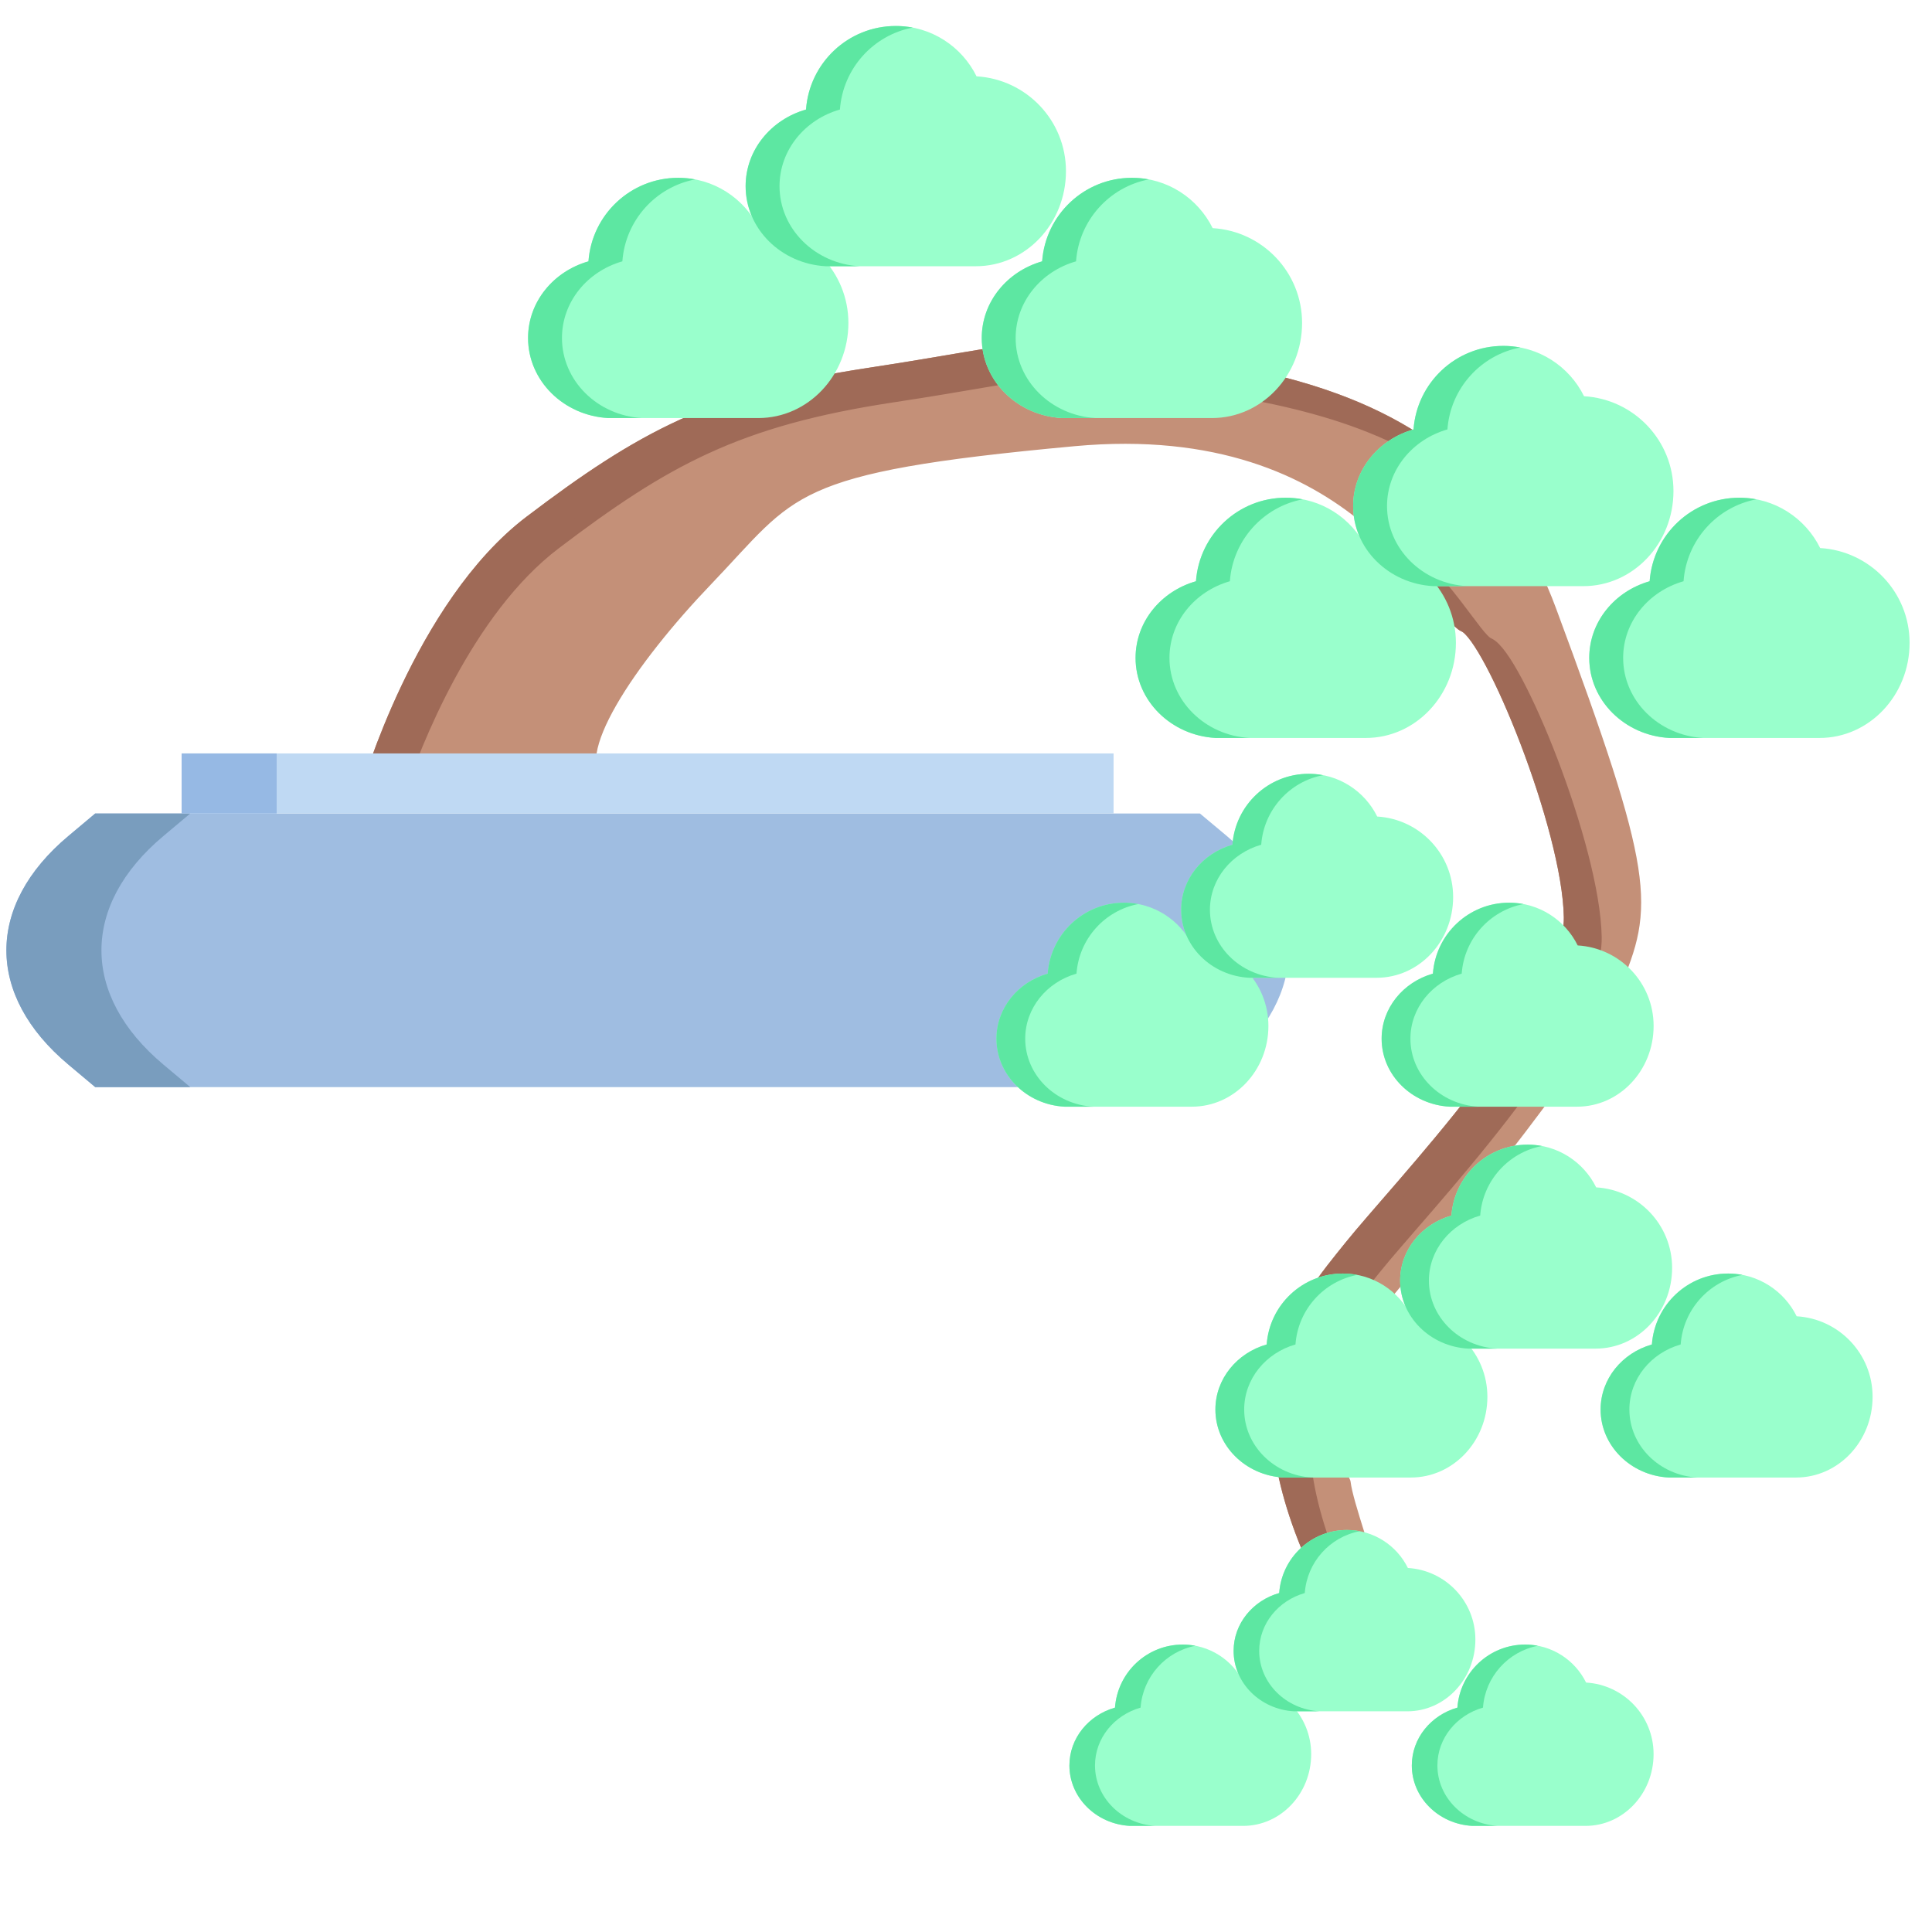
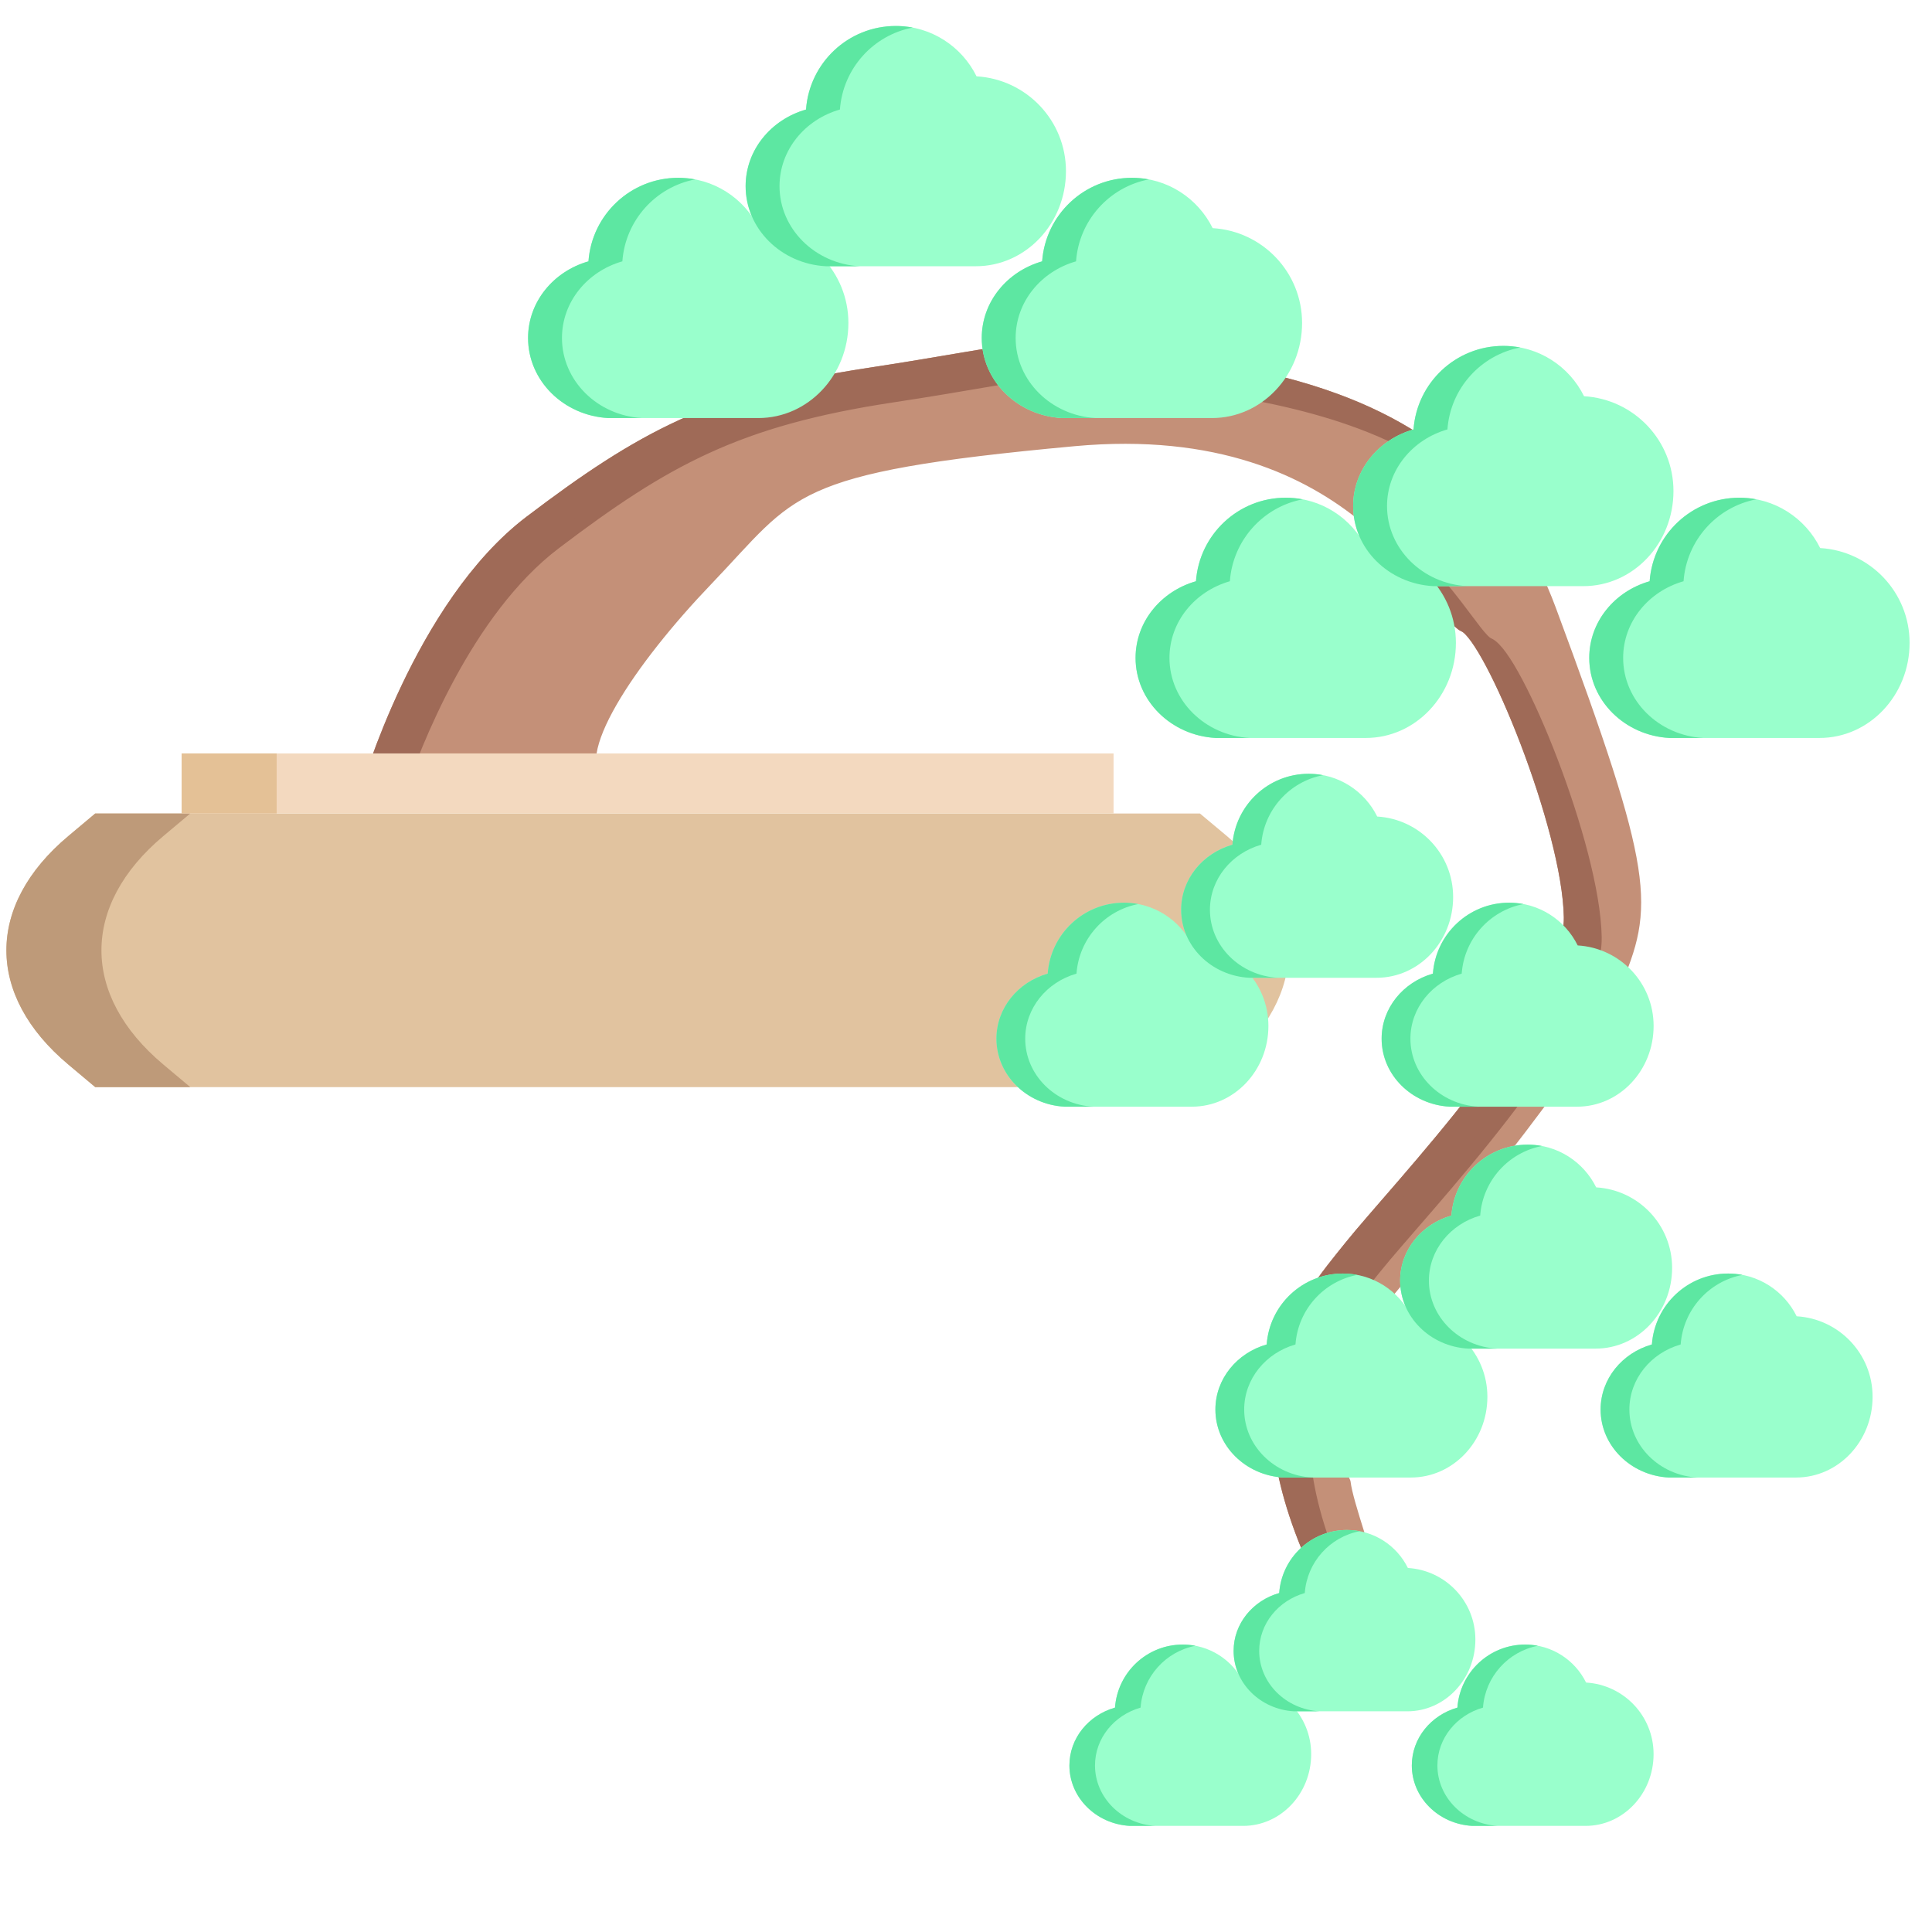
<svg xmlns="http://www.w3.org/2000/svg" width="500" height="500" viewBox="0 0 132.292 132.292" version="1.1" id="svg2515">
  <defs id="defs2512">
    <marker style="overflow:visible" id="Arrow1Sstart" refX="0.0" refY="0.0" orient="auto">
      <path transform="scale(0.2) translate(6,0)" style="fill-rule:evenodd;fill:context-stroke;stroke:context-stroke;stroke-width:1.0pt" d="M 0.0,0.0 L 5.0,-5.0 L -12.5,0.0 L 5.0,5.0 L 0.0,0.0 z " id="path24092" />
    </marker>
    <marker style="overflow:visible" id="Arrow1Mstart" refX="0.0" refY="0.0" orient="auto">
      <path transform="scale(0.4) translate(10,0)" style="fill-rule:evenodd;fill:context-stroke;stroke:context-stroke;stroke-width:1.0pt" d="M 0.0,0.0 L 5.0,-5.0 L -12.5,0.0 L 5.0,5.0 L 0.0,0.0 z " id="path24086" />
    </marker>
    <marker style="overflow:visible" id="Arrow1Lstart" refX="0.0" refY="0.0" orient="auto">
      <path transform="scale(0.8) translate(12.5,0)" style="fill-rule:evenodd;fill:context-stroke;stroke:context-stroke;stroke-width:1.0pt" d="M 0.0,0.0 L 5.0,-5.0 L -12.5,0.0 L 5.0,5.0 L 0.0,0.0 z " id="path24080" />
    </marker>
    <marker style="overflow:visible;" id="Arrow1Lend" refX="0.0" refY="0.0" orient="auto">
      <path transform="scale(0.8) rotate(180) translate(12.5,0)" style="fill-rule:evenodd;fill:context-stroke;stroke:context-stroke;stroke-width:1.0pt;" d="M 0.0,0.0 L 5.0,-5.0 L -12.5,0.0 L 5.0,5.0 L 0.0,0.0 z " id="path24083" />
    </marker>
  </defs>
  <g id="g17992" style="display:inline">
    <g id="g17906" transform="translate(124.6887,23.38778)">
      <path style="fill:#c49078;fill-opacity:1;stroke:#c49078;stroke-width:1;stroke-linecap:round;stroke-linejoin:round;stroke-miterlimit:4;stroke-dasharray:none;stroke-opacity:1" d="m -99.5,30.839 c 0,0 3.639,-12.736 11.176,-18.454 7.538,-5.718 12.497,-8.478 23.143,-10.087 10.646,-1.609 11.595,-2.514 19.483,-1.089 7.888,1.425 21.667,2.638 27.063,17.164 6.816,18.35 6.726,20.263 4.387,25.722 -2.339,5.458 -12.83,17.761 -15.335,20.793 -4.938,5.978 -5.458,8.317 -3.119,13.256 0.331,2.903 6.162,16.325 -1.302,6.779 -6.495,-13.277 -1.297,-18.995 1.822,-22.894 3.119,-3.899 15.179,-16.423 15.075,-22.613 -0.104,-6.19 -5.458,-19.234 -7.278,-20.013 -1.819,-0.78 -7.018,-14.555 -26.771,-12.736 -19.753,1.819 -19.234,3.379 -25.212,9.617 -5.153,5.377 -9.877,12.216 -7.278,14.035 2.599,1.819 -15.855,0.52 -15.855,0.52 z" id="path17902" />
      <path id="path17904" style="display:inline;fill:#9f6a57;fill-opacity:1;stroke:#9f6a57;stroke-width:3.78;stroke-linecap:round;stroke-linejoin:round;stroke-miterlimit:4;stroke-dasharray:none;stroke-opacity:1" d="m -198.508,1.9 c -11.866,0.222 -22.698,2.985 -47.846,6.785 -40.237,6.081 -58.981,16.513 -87.469,38.125 -28.488,21.612 -42.24,69.746 -42.24,69.746 0,0 4.051,0.251 7.529,0.463 4.265,-12.64 17.664,-47.52 40.734,-65.021 28.488,-21.612 47.234,-32.044 87.471,-38.125 40.237,-6.081 43.823,-9.501 73.637,-4.115 20.118,3.635 50.364,6.927 74.182,25.539 C -117.043,12.063 -150.858,8.517 -172.717,4.568 -183.897,2.549 -191.388,1.767 -198.508,1.9 Z m 85.471,47.498 c 12.09,11.36 17.784,22.611 20.875,23.936 6.876,2.947 27.112,52.246 27.506,75.641 0.394,23.395 -45.188,70.73 -56.977,85.465 -11.788,14.735 -31.437,36.348 -6.889,86.527 6.327,8.092 10.122,11.807 12.195,12.594 -1.725,-1.897 -3.752,-4.311 -6.172,-7.406 -24.548,-50.18 -4.9,-71.792 6.889,-86.527 11.788,-14.735 57.37,-62.07 56.977,-85.465 C -59.027,130.767 -79.262,81.469 -86.139,78.521 -89.703,76.994 -96.725,62.271 -113.037,49.398 Z" transform="scale(0.2645833)" />
    </g>
-     <g id="g1638-6-6-3-4-6-4" transform="matrix(0.4647175,0,0,-0.2589122,-410.0901,410.3057)" style="display:inline">
-       <path d="m 1063.22,1363.63 -3.97,5.96 H 896.482 l -3.956,-5.96 c -12.178,-18.31 -12.178,-42.14 0,-60.45 l 3.956,-5.96 h 162.768 l 3.97,5.96 c 12.17,18.31 12.17,42.14 0,60.45" style="fill:#9fbde1;fill-opacity:1;fill-rule:nonzero;stroke:none;stroke-width:0.1" id="path314-0-6-3-2-4-8-7" />
-       <path d="m 909.212,1385.47 h 137.318 v -15.88 H 909.212 v 15.88" style="fill:#bfd9f3;fill-opacity:1;fill-rule:nonzero;stroke:none;stroke-width:0.1" id="path316-2-3-7-7-5-4" />
-       <path d="m 906.53,1363.63 3.957,5.96 h -14.005 l -3.956,-5.96 c -12.178,-18.31 -12.178,-42.14 0,-60.45 l 3.956,-5.96 h 14.005 l -3.957,5.96 c -12.177,18.31 -12.177,42.14 0,60.45" style="fill:#799dbe;fill-opacity:1;fill-rule:nonzero;stroke:none;stroke-width:0.1" id="path326-2-6-9-2-8-2" />
-       <path d="m 909.212,1385.47 h 14.005 v -15.88 h -14.005 v 15.88" style="fill:#96b9e4;fill-opacity:1;fill-rule:nonzero;stroke:none;stroke-width:0.1" id="path328-0-1-8-2-8-9" />
+     <g id="g1638-6-9" transform="matrix(0.4647175,0,0,-0.2589122,-410.0901,410.3057)" style="display:inline">
+       <path d="m 1063.22,1363.63 -3.97,5.96 H 896.482 l -3.956,-5.96 c -12.178,-18.31 -12.178,-42.14 0,-60.45 l 3.956,-5.96 h 162.768 l 3.97,5.96 c 12.17,18.31 12.17,42.14 0,60.45" style="fill:#e1c39f;fill-opacity:1;fill-rule:nonzero;stroke:none;stroke-width:0.1" id="path314-0-6-2" />
+       <path d="m 909.212,1385.47 h 137.318 v -15.88 H 909.212 v 15.88" style="fill:#f3d9bf;fill-opacity:1;fill-rule:nonzero;stroke:none;stroke-width:0.1" id="path316-2-8" />
+       <path d="m 906.53,1363.63 3.957,5.96 h -14.005 l -3.956,-5.96 c -12.178,-18.31 -12.178,-42.14 0,-60.45 l 3.956,-5.96 h 14.005 l -3.957,5.96 c -12.177,18.31 -12.177,42.14 0,60.45" style="fill:#be9a79;fill-opacity:1;fill-rule:nonzero;stroke:none;stroke-width:0.1" id="path326-2-5" />
+       <path d="m 909.212,1385.47 h 14.005 v -15.88 h -14.005 v 15.88" style="fill:#e4c196;fill-opacity:1;fill-rule:nonzero;stroke:none;stroke-width:0.1" id="path328-0-85" />
    </g>
    <g id="g22226-7-9-2-1-7-1-9-9" transform="matrix(0.5483551,0,0,0.5483551,-17.07417,-24.52514)" style="display:inline">
      <g id="g22138-0-2-3-3-8-5-6-7" transform="translate(-26.83346,54.4428)">
        <g id="Page-1-8-2-4-6-9-2-5-2-6" stroke="none" stroke-width="1" fill="none" fill-rule="evenodd" style="fill:#81cc29;fill-opacity:1" transform="matrix(1.25,0,0,1.25,123.9116,12.48554)">
          <g id="Icon-Set-Filled-29-3-8-1-3-1-6-7" transform="translate(-519,-781)" fill="#000000" style="fill:#81cc29;fill-opacity:1">
            <path d="M 542.067,786.028 C 540.599,783.053 537.543,781 534,781 c -4.749,0 -8.63,3.682 -8.967,8.345 C 521.542,790.34 519,793.39 519,797 c 0,4.26 3.54,7.755 8,8 h 15 c 4.966,0 9,-4.253 9,-9.5 0,-5.056 -3.951,-9.177 -8.933,-9.472" id="cloud-6-3-9-3-3-5-0-9" style="fill:#99ffcc;fill-opacity:1" />
          </g>
        </g>
        <path id="cloud-7-3-9-3-2-2-1-5-4" style="fill:#5de7a2;fill-opacity:1;fill-rule:evenodd;stroke:none;stroke-width:1.25" d="m 142.661,12.485 c -5.936,0 -10.787,4.603 -11.209,10.431 -4.364,1.244 -7.542,5.056 -7.542,9.569 0,5.325 4.425,9.694 10,10 h 4.234 c -5.575,-0.306 -10,-4.675 -10,-10 0,-4.512 3.178,-8.325 7.542,-9.569 0.37,-5.117 4.154,-9.289 9.09,-10.231 -0.685,-0.131 -1.391,-0.201 -2.115,-0.201 z" />
      </g>
      <g id="g22138-4-6-3-7-9-4-4-0-3" transform="translate(0.334019,35.48481)" style="display:inline">
        <g id="Page-1-8-0-8-6-2-5-8-5-9-8" stroke="none" stroke-width="1" fill="none" fill-rule="evenodd" style="fill:#81cc29;fill-opacity:1" transform="matrix(1.25,0,0,1.25,123.9116,12.48554)">
          <g id="Icon-Set-Filled-2-7-9-1-2-5-8-4-8" transform="translate(-519,-781)" fill="#000000" style="fill:#81cc29;fill-opacity:1">
            <path d="M 542.067,786.028 C 540.599,783.053 537.543,781 534,781 c -4.749,0 -8.63,3.682 -8.967,8.345 C 521.542,790.34 519,793.39 519,797 c 0,4.26 3.54,7.755 8,8 h 15 c 4.966,0 9,-4.253 9,-9.5 0,-5.056 -3.951,-9.177 -8.933,-9.472" id="cloud-1-4-0-9-8-7-3-6-5" style="fill:#99ffcc;fill-opacity:1" />
          </g>
        </g>
        <path id="cloud-7-8-8-3-7-8-5-1-6-2" style="fill:#5de7a2;fill-opacity:1;fill-rule:evenodd;stroke:none;stroke-width:1.25" d="m 142.661,12.485 c -5.936,0 -10.787,4.603 -11.209,10.431 -4.364,1.244 -7.542,5.056 -7.542,9.569 0,5.325 4.425,9.694 10,10 h 4.234 c -5.575,-0.306 -10,-4.675 -10,-10 0,-4.512 3.178,-8.325 7.542,-9.569 0.37,-5.117 4.154,-9.289 9.09,-10.231 -0.685,-0.131 -1.391,-0.201 -2.115,-0.201 z" />
      </g>
      <g id="g22138-5-3-3-7-3-8-2-5-5" transform="translate(29.81882,54.44262)" style="display:inline">
        <g id="Page-1-8-4-1-3-5-1-2-5-5-3" stroke="none" stroke-width="1" fill="none" fill-rule="evenodd" style="fill:#81cc29;fill-opacity:1" transform="matrix(1.25,0,0,1.25,123.9116,12.48554)">
          <g id="Icon-Set-Filled-8-8-5-8-2-7-4-6-28" transform="translate(-519,-781)" fill="#000000" style="fill:#81cc29;fill-opacity:1">
            <path d="M 542.067,786.028 C 540.599,783.053 537.543,781 534,781 c -4.749,0 -8.63,3.682 -8.967,8.345 C 521.542,790.34 519,793.39 519,797 c 0,4.26 3.54,7.755 8,8 h 15 c 4.966,0 9,-4.253 9,-9.5 0,-5.056 -3.951,-9.177 -8.933,-9.472" id="cloud-3-11-3-0-3-6-8-6-4" style="fill:#99ffcc;fill-opacity:1" />
          </g>
        </g>
        <path id="cloud-7-4-4-6-2-0-5-8-0-0" style="fill:#5de7a2;fill-opacity:1;fill-rule:evenodd;stroke:none;stroke-width:1.25" d="m 142.661,12.485 c -5.936,0 -10.787,4.603 -11.209,10.431 -4.364,1.244 -7.542,5.056 -7.542,9.569 0,5.325 4.425,9.694 10,10 h 4.234 c -5.575,-0.306 -10,-4.675 -10,-10 0,-4.512 3.178,-8.325 7.542,-9.569 0.37,-5.117 4.154,-9.289 9.09,-10.231 -0.685,-0.131 -1.391,-0.201 -2.115,-0.201 z" />
      </g>
    </g>
    <g id="g22226-7-9-2-1-7-1-9-7" transform="matrix(0.5483551,0,0,0.5483551,24.52422,-2.619694)" style="display:inline">
      <g id="g22138-0-2-3-3-8-5-6-0" transform="translate(-26.83346,54.4428)">
        <g id="Page-1-8-2-4-6-9-2-5-2-0" stroke="none" stroke-width="1" fill="none" fill-rule="evenodd" style="fill:#81cc29;fill-opacity:1" transform="matrix(1.25,0,0,1.25,123.9116,12.48554)">
          <g id="Icon-Set-Filled-29-3-8-1-3-1-6-1" transform="translate(-519,-781)" fill="#000000" style="fill:#81cc29;fill-opacity:1">
            <path d="M 542.067,786.028 C 540.599,783.053 537.543,781 534,781 c -4.749,0 -8.63,3.682 -8.967,8.345 C 521.542,790.34 519,793.39 519,797 c 0,4.26 3.54,7.755 8,8 h 15 c 4.966,0 9,-4.253 9,-9.5 0,-5.056 -3.951,-9.177 -8.933,-9.472" id="cloud-6-3-9-3-3-5-0-1" style="fill:#99ffcc;fill-opacity:1" />
          </g>
        </g>
        <path id="cloud-7-3-9-3-2-2-1-5-6" style="fill:#5de7a2;fill-opacity:1;fill-rule:evenodd;stroke:none;stroke-width:1.25" d="m 142.661,12.485 c -5.936,0 -10.787,4.603 -11.209,10.431 -4.364,1.244 -7.542,5.056 -7.542,9.569 0,5.325 4.425,9.694 10,10 h 4.234 c -5.575,-0.306 -10,-4.675 -10,-10 0,-4.512 3.178,-8.325 7.542,-9.569 0.37,-5.117 4.154,-9.289 9.09,-10.231 -0.685,-0.131 -1.391,-0.201 -2.115,-0.201 z" />
      </g>
      <g id="g22138-4-6-3-7-9-4-4-0-35" transform="translate(0.334019,35.48481)" style="display:inline">
        <g id="Page-1-8-0-8-6-2-5-8-5-9-3" stroke="none" stroke-width="1" fill="none" fill-rule="evenodd" style="fill:#81cc29;fill-opacity:1" transform="matrix(1.25,0,0,1.25,123.9116,12.48554)">
          <g id="Icon-Set-Filled-2-7-9-1-2-5-8-4-87" transform="translate(-519,-781)" fill="#000000" style="fill:#81cc29;fill-opacity:1">
            <path d="M 542.067,786.028 C 540.599,783.053 537.543,781 534,781 c -4.749,0 -8.63,3.682 -8.967,8.345 C 521.542,790.34 519,793.39 519,797 c 0,4.26 3.54,7.755 8,8 h 15 c 4.966,0 9,-4.253 9,-9.5 0,-5.056 -3.951,-9.177 -8.933,-9.472" id="cloud-1-4-0-9-8-7-3-6-6" style="fill:#99ffcc;fill-opacity:1" />
          </g>
        </g>
        <path id="cloud-7-8-8-3-7-8-5-1-6-1" style="fill:#5de7a2;fill-opacity:1;fill-rule:evenodd;stroke:none;stroke-width:1.25" d="m 142.661,12.485 c -5.936,0 -10.787,4.603 -11.209,10.431 -4.364,1.244 -7.542,5.056 -7.542,9.569 0,5.325 4.425,9.694 10,10 h 4.234 c -5.575,-0.306 -10,-4.675 -10,-10 0,-4.512 3.178,-8.325 7.542,-9.569 0.37,-5.117 4.154,-9.289 9.09,-10.231 -0.685,-0.131 -1.391,-0.201 -2.115,-0.201 z" />
      </g>
      <g id="g22138-5-3-3-7-3-8-2-5-6" transform="translate(29.81882,54.44262)" style="display:inline">
        <g id="Page-1-8-4-1-3-5-1-2-5-5-9" stroke="none" stroke-width="1" fill="none" fill-rule="evenodd" style="fill:#81cc29;fill-opacity:1" transform="matrix(1.25,0,0,1.25,123.9116,12.48554)">
          <g id="Icon-Set-Filled-8-8-5-8-2-7-4-6-5" transform="translate(-519,-781)" fill="#000000" style="fill:#81cc29;fill-opacity:1">
            <path d="M 542.067,786.028 C 540.599,783.053 537.543,781 534,781 c -4.749,0 -8.63,3.682 -8.967,8.345 C 521.542,790.34 519,793.39 519,797 c 0,4.26 3.54,7.755 8,8 h 15 c 4.966,0 9,-4.253 9,-9.5 0,-5.056 -3.951,-9.177 -8.933,-9.472" id="cloud-3-11-3-0-3-6-8-6-1" style="fill:#99ffcc;fill-opacity:1" />
          </g>
        </g>
        <path id="cloud-7-4-4-6-2-0-5-8-0-02" style="fill:#5de7a2;fill-opacity:1;fill-rule:evenodd;stroke:none;stroke-width:1.25" d="m 142.661,12.485 c -5.936,0 -10.787,4.603 -11.209,10.431 -4.364,1.244 -7.542,5.056 -7.542,9.569 0,5.325 4.425,9.694 10,10 h 4.234 c -5.575,-0.306 -10,-4.675 -10,-10 0,-4.512 3.178,-8.325 7.542,-9.569 0.37,-5.117 4.154,-9.289 9.09,-10.231 -0.685,-0.131 -1.391,-0.201 -2.115,-0.201 z" />
      </g>
    </g>
    <g id="g22226-7-9-2-1-7-1-9-4" transform="matrix(0.4655845,0,0,0.4655845,23.03196,30.65082)" style="display:inline">
      <g id="g22138-0-2-3-3-8-5-6-01" transform="translate(-26.83346,54.4428)">
        <g id="Page-1-8-2-4-6-9-2-5-2-7" stroke="none" stroke-width="1" fill="none" fill-rule="evenodd" style="fill:#81cc29;fill-opacity:1" transform="matrix(1.25,0,0,1.25,123.9116,12.48554)">
          <g id="Icon-Set-Filled-29-3-8-1-3-1-6-3" transform="translate(-519,-781)" fill="#000000" style="fill:#81cc29;fill-opacity:1">
            <path d="M 542.067,786.028 C 540.599,783.053 537.543,781 534,781 c -4.749,0 -8.63,3.682 -8.967,8.345 C 521.542,790.34 519,793.39 519,797 c 0,4.26 3.54,7.755 8,8 h 15 c 4.966,0 9,-4.253 9,-9.5 0,-5.056 -3.951,-9.177 -8.933,-9.472" id="cloud-6-3-9-3-3-5-0-0" style="fill:#99ffcc;fill-opacity:1" />
          </g>
        </g>
        <path id="cloud-7-3-9-3-2-2-1-5-7" style="fill:#5de7a2;fill-opacity:1;fill-rule:evenodd;stroke:none;stroke-width:1.25" d="m 142.661,12.485 c -5.936,0 -10.787,4.603 -11.209,10.431 -4.364,1.244 -7.542,5.056 -7.542,9.569 0,5.325 4.425,9.694 10,10 h 4.234 c -5.575,-0.306 -10,-4.675 -10,-10 0,-4.512 3.178,-8.325 7.542,-9.569 0.37,-5.117 4.154,-9.289 9.09,-10.231 -0.685,-0.131 -1.391,-0.201 -2.115,-0.201 z" />
      </g>
      <g id="g22138-4-6-3-7-9-4-4-0-42" transform="translate(0.334019,35.48481)" style="display:inline">
        <g id="Page-1-8-0-8-6-2-5-8-5-9-6" stroke="none" stroke-width="1" fill="none" fill-rule="evenodd" style="fill:#81cc29;fill-opacity:1" transform="matrix(1.25,0,0,1.25,123.9116,12.48554)">
          <g id="Icon-Set-Filled-2-7-9-1-2-5-8-4-3" transform="translate(-519,-781)" fill="#000000" style="fill:#81cc29;fill-opacity:1">
            <path d="M 542.067,786.028 C 540.599,783.053 537.543,781 534,781 c -4.749,0 -8.63,3.682 -8.967,8.345 C 521.542,790.34 519,793.39 519,797 c 0,4.26 3.54,7.755 8,8 h 15 c 4.966,0 9,-4.253 9,-9.5 0,-5.056 -3.951,-9.177 -8.933,-9.472" id="cloud-1-4-0-9-8-7-3-6-63" style="fill:#99ffcc;fill-opacity:1" />
          </g>
        </g>
        <path id="cloud-7-8-8-3-7-8-5-1-6-10" style="fill:#5de7a2;fill-opacity:1;fill-rule:evenodd;stroke:none;stroke-width:1.25" d="m 142.661,12.485 c -5.936,0 -10.787,4.603 -11.209,10.431 -4.364,1.244 -7.542,5.056 -7.542,9.569 0,5.325 4.425,9.694 10,10 h 4.234 c -5.575,-0.306 -10,-4.675 -10,-10 0,-4.512 3.178,-8.325 7.542,-9.569 0.37,-5.117 4.154,-9.289 9.09,-10.231 -0.685,-0.131 -1.391,-0.201 -2.115,-0.201 z" />
      </g>
      <g id="g22138-5-3-3-7-3-8-2-5-9" transform="translate(29.81882,54.44262)" style="display:inline">
        <g id="Page-1-8-4-1-3-5-1-2-5-5-7" stroke="none" stroke-width="1" fill="none" fill-rule="evenodd" style="fill:#81cc29;fill-opacity:1" transform="matrix(1.25,0,0,1.25,123.9116,12.48554)">
          <g id="Icon-Set-Filled-8-8-5-8-2-7-4-6-6" transform="translate(-519,-781)" fill="#000000" style="fill:#81cc29;fill-opacity:1">
            <path d="M 542.067,786.028 C 540.599,783.053 537.543,781 534,781 c -4.749,0 -8.63,3.682 -8.967,8.345 C 521.542,790.34 519,793.39 519,797 c 0,4.26 3.54,7.755 8,8 h 15 c 4.966,0 9,-4.253 9,-9.5 0,-5.056 -3.951,-9.177 -8.933,-9.472" id="cloud-3-11-3-0-3-6-8-6-7" style="fill:#99ffcc;fill-opacity:1" />
          </g>
        </g>
        <path id="cloud-7-4-4-6-2-0-5-8-0-9" style="fill:#5de7a2;fill-opacity:1;fill-rule:evenodd;stroke:none;stroke-width:1.25" d="m 142.661,12.485 c -5.936,0 -10.787,4.603 -11.209,10.431 -4.364,1.244 -7.542,5.056 -7.542,9.569 0,5.325 4.425,9.694 10,10 h 4.234 c -5.575,-0.306 -10,-4.675 -10,-10 0,-4.512 3.178,-8.325 7.542,-9.569 0.37,-5.117 4.154,-9.289 9.09,-10.231 -0.685,-0.131 -1.391,-0.201 -2.115,-0.201 z" />
      </g>
    </g>
    <g id="g22226-7-9-2-1-7-1-9-4-3" transform="matrix(0.4655845,0,0,0.4655845,38.02607,56.04397)" style="display:inline">
      <g id="g22138-0-2-3-3-8-5-6-01-8" transform="translate(-26.83346,54.4428)">
        <g id="Page-1-8-2-4-6-9-2-5-2-7-6" stroke="none" stroke-width="1" fill="none" fill-rule="evenodd" style="fill:#81cc29;fill-opacity:1" transform="matrix(1.25,0,0,1.25,123.9116,12.48554)">
          <g id="Icon-Set-Filled-29-3-8-1-3-1-6-3-2" transform="translate(-519,-781)" fill="#000000" style="fill:#81cc29;fill-opacity:1">
            <path d="M 542.067,786.028 C 540.599,783.053 537.543,781 534,781 c -4.749,0 -8.63,3.682 -8.967,8.345 C 521.542,790.34 519,793.39 519,797 c 0,4.26 3.54,7.755 8,8 h 15 c 4.966,0 9,-4.253 9,-9.5 0,-5.056 -3.951,-9.177 -8.933,-9.472" id="cloud-6-3-9-3-3-5-0-0-5" style="fill:#99ffcc;fill-opacity:1" />
          </g>
        </g>
        <path id="cloud-7-3-9-3-2-2-1-5-7-1" style="fill:#5de7a2;fill-opacity:1;fill-rule:evenodd;stroke:none;stroke-width:1.25" d="m 142.661,12.485 c -5.936,0 -10.787,4.603 -11.209,10.431 -4.364,1.244 -7.542,5.056 -7.542,9.569 0,5.325 4.425,9.694 10,10 h 4.234 c -5.575,-0.306 -10,-4.675 -10,-10 0,-4.512 3.178,-8.325 7.542,-9.569 0.37,-5.117 4.154,-9.289 9.09,-10.231 -0.685,-0.131 -1.391,-0.201 -2.115,-0.201 z" />
      </g>
      <g id="g22138-4-6-3-7-9-4-4-0-42-7" transform="translate(0.334019,35.48481)" style="display:inline">
        <g id="Page-1-8-0-8-6-2-5-8-5-9-6-9" stroke="none" stroke-width="1" fill="none" fill-rule="evenodd" style="fill:#81cc29;fill-opacity:1" transform="matrix(1.25,0,0,1.25,123.9116,12.48554)">
          <g id="Icon-Set-Filled-2-7-9-1-2-5-8-4-3-5" transform="translate(-519,-781)" fill="#000000" style="fill:#81cc29;fill-opacity:1">
            <path d="M 542.067,786.028 C 540.599,783.053 537.543,781 534,781 c -4.749,0 -8.63,3.682 -8.967,8.345 C 521.542,790.34 519,793.39 519,797 c 0,4.26 3.54,7.755 8,8 h 15 c 4.966,0 9,-4.253 9,-9.5 0,-5.056 -3.951,-9.177 -8.933,-9.472" id="cloud-1-4-0-9-8-7-3-6-63-2" style="fill:#99ffcc;fill-opacity:1" />
          </g>
        </g>
        <path id="cloud-7-8-8-3-7-8-5-1-6-10-8" style="fill:#5de7a2;fill-opacity:1;fill-rule:evenodd;stroke:none;stroke-width:1.25" d="m 142.661,12.485 c -5.936,0 -10.787,4.603 -11.209,10.431 -4.364,1.244 -7.542,5.056 -7.542,9.569 0,5.325 4.425,9.694 10,10 h 4.234 c -5.575,-0.306 -10,-4.675 -10,-10 0,-4.512 3.178,-8.325 7.542,-9.569 0.37,-5.117 4.154,-9.289 9.09,-10.231 -0.685,-0.131 -1.391,-0.201 -2.115,-0.201 z" />
      </g>
      <g id="g22138-5-3-3-7-3-8-2-5-9-2" transform="translate(29.81882,54.44262)" style="display:inline">
        <g id="Page-1-8-4-1-3-5-1-2-5-5-7-3" stroke="none" stroke-width="1" fill="none" fill-rule="evenodd" style="fill:#81cc29;fill-opacity:1" transform="matrix(1.25,0,0,1.25,123.9116,12.48554)">
          <g id="Icon-Set-Filled-8-8-5-8-2-7-4-6-6-6" transform="translate(-519,-781)" fill="#000000" style="fill:#81cc29;fill-opacity:1">
            <path d="M 542.067,786.028 C 540.599,783.053 537.543,781 534,781 c -4.749,0 -8.63,3.682 -8.967,8.345 C 521.542,790.34 519,793.39 519,797 c 0,4.26 3.54,7.755 8,8 h 15 c 4.966,0 9,-4.253 9,-9.5 0,-5.056 -3.951,-9.177 -8.933,-9.472" id="cloud-3-11-3-0-3-6-8-6-7-4" style="fill:#99ffcc;fill-opacity:1" />
          </g>
        </g>
        <path id="cloud-7-4-4-6-2-0-5-8-0-9-1" style="fill:#5de7a2;fill-opacity:1;fill-rule:evenodd;stroke:none;stroke-width:1.25" d="m 142.661,12.485 c -5.936,0 -10.787,4.603 -11.209,10.431 -4.364,1.244 -7.542,5.056 -7.542,9.569 0,5.325 4.425,9.694 10,10 h 4.234 c -5.575,-0.306 -10,-4.675 -10,-10 0,-4.512 3.178,-8.325 7.542,-9.569 0.37,-5.117 4.154,-9.289 9.09,-10.231 -0.685,-0.131 -1.391,-0.201 -2.115,-0.201 z" />
      </g>
    </g>
    <g id="g22226-7-9-2-1-7-1-9-4-8" transform="matrix(0.4138529,0,0,0.4138529,33.05154,84.91212)" style="display:inline">
      <g id="g22138-0-2-3-3-8-5-6-01-0" transform="translate(-26.83346,54.4428)">
        <g id="Page-1-8-2-4-6-9-2-5-2-7-2" stroke="none" stroke-width="1" fill="none" fill-rule="evenodd" style="fill:#81cc29;fill-opacity:1" transform="matrix(1.25,0,0,1.25,123.9116,12.48554)">
          <g id="Icon-Set-Filled-29-3-8-1-3-1-6-3-6" transform="translate(-519,-781)" fill="#000000" style="fill:#81cc29;fill-opacity:1">
            <path d="M 542.067,786.028 C 540.599,783.053 537.543,781 534,781 c -4.749,0 -8.63,3.682 -8.967,8.345 C 521.542,790.34 519,793.39 519,797 c 0,4.26 3.54,7.755 8,8 h 15 c 4.966,0 9,-4.253 9,-9.5 0,-5.056 -3.951,-9.177 -8.933,-9.472" id="cloud-6-3-9-3-3-5-0-0-53" style="fill:#99ffcc;fill-opacity:1" />
          </g>
        </g>
        <path id="cloud-7-3-9-3-2-2-1-5-7-3" style="fill:#5de7a2;fill-opacity:1;fill-rule:evenodd;stroke:none;stroke-width:1.25" d="m 142.661,12.485 c -5.936,0 -10.787,4.603 -11.209,10.431 -4.364,1.244 -7.542,5.056 -7.542,9.569 0,5.325 4.425,9.694 10,10 h 4.234 c -5.575,-0.306 -10,-4.675 -10,-10 0,-4.512 3.178,-8.325 7.542,-9.569 0.37,-5.117 4.154,-9.289 9.09,-10.231 -0.685,-0.131 -1.391,-0.201 -2.115,-0.201 z" />
      </g>
      <g id="g22138-4-6-3-7-9-4-4-0-42-2" transform="translate(0.334019,35.48481)" style="display:inline">
        <g id="Page-1-8-0-8-6-2-5-8-5-9-6-4" stroke="none" stroke-width="1" fill="none" fill-rule="evenodd" style="fill:#81cc29;fill-opacity:1" transform="matrix(1.25,0,0,1.25,123.9116,12.48554)">
          <g id="Icon-Set-Filled-2-7-9-1-2-5-8-4-3-3" transform="translate(-519,-781)" fill="#000000" style="fill:#81cc29;fill-opacity:1">
            <path d="M 542.067,786.028 C 540.599,783.053 537.543,781 534,781 c -4.749,0 -8.63,3.682 -8.967,8.345 C 521.542,790.34 519,793.39 519,797 c 0,4.26 3.54,7.755 8,8 h 15 c 4.966,0 9,-4.253 9,-9.5 0,-5.056 -3.951,-9.177 -8.933,-9.472" id="cloud-1-4-0-9-8-7-3-6-63-3" style="fill:#99ffcc;fill-opacity:1" />
          </g>
        </g>
        <path id="cloud-7-8-8-3-7-8-5-1-6-10-7" style="fill:#5de7a2;fill-opacity:1;fill-rule:evenodd;stroke:none;stroke-width:1.25" d="m 142.661,12.485 c -5.936,0 -10.787,4.603 -11.209,10.431 -4.364,1.244 -7.542,5.056 -7.542,9.569 0,5.325 4.425,9.694 10,10 h 4.234 c -5.575,-0.306 -10,-4.675 -10,-10 0,-4.512 3.178,-8.325 7.542,-9.569 0.37,-5.117 4.154,-9.289 9.09,-10.231 -0.685,-0.131 -1.391,-0.201 -2.115,-0.201 z" />
      </g>
      <g id="g22138-5-3-3-7-3-8-2-5-9-8" transform="translate(29.81882,54.44262)" style="display:inline">
        <g id="Page-1-8-4-1-3-5-1-2-5-5-7-2" stroke="none" stroke-width="1" fill="none" fill-rule="evenodd" style="fill:#81cc29;fill-opacity:1" transform="matrix(1.25,0,0,1.25,123.9116,12.48554)">
          <g id="Icon-Set-Filled-8-8-5-8-2-7-4-6-6-5" transform="translate(-519,-781)" fill="#000000" style="fill:#81cc29;fill-opacity:1">
            <path d="M 542.067,786.028 C 540.599,783.053 537.543,781 534,781 c -4.749,0 -8.63,3.682 -8.967,8.345 C 521.542,790.34 519,793.39 519,797 c 0,4.26 3.54,7.755 8,8 h 15 c 4.966,0 9,-4.253 9,-9.5 0,-5.056 -3.951,-9.177 -8.933,-9.472" id="cloud-3-11-3-0-3-6-8-6-7-2" style="fill:#99ffcc;fill-opacity:1" />
          </g>
        </g>
        <path id="cloud-7-4-4-6-2-0-5-8-0-9-9" style="fill:#5de7a2;fill-opacity:1;fill-rule:evenodd;stroke:none;stroke-width:1.25" d="m 142.661,12.485 c -5.936,0 -10.787,4.603 -11.209,10.431 -4.364,1.244 -7.542,5.056 -7.542,9.569 0,5.325 4.425,9.694 10,10 h 4.234 c -5.575,-0.306 -10,-4.675 -10,-10 0,-4.512 3.178,-8.325 7.542,-9.569 0.37,-5.117 4.154,-9.289 9.09,-10.231 -0.685,-0.131 -1.391,-0.201 -2.115,-0.201 z" />
      </g>
    </g>
  </g>
</svg>
